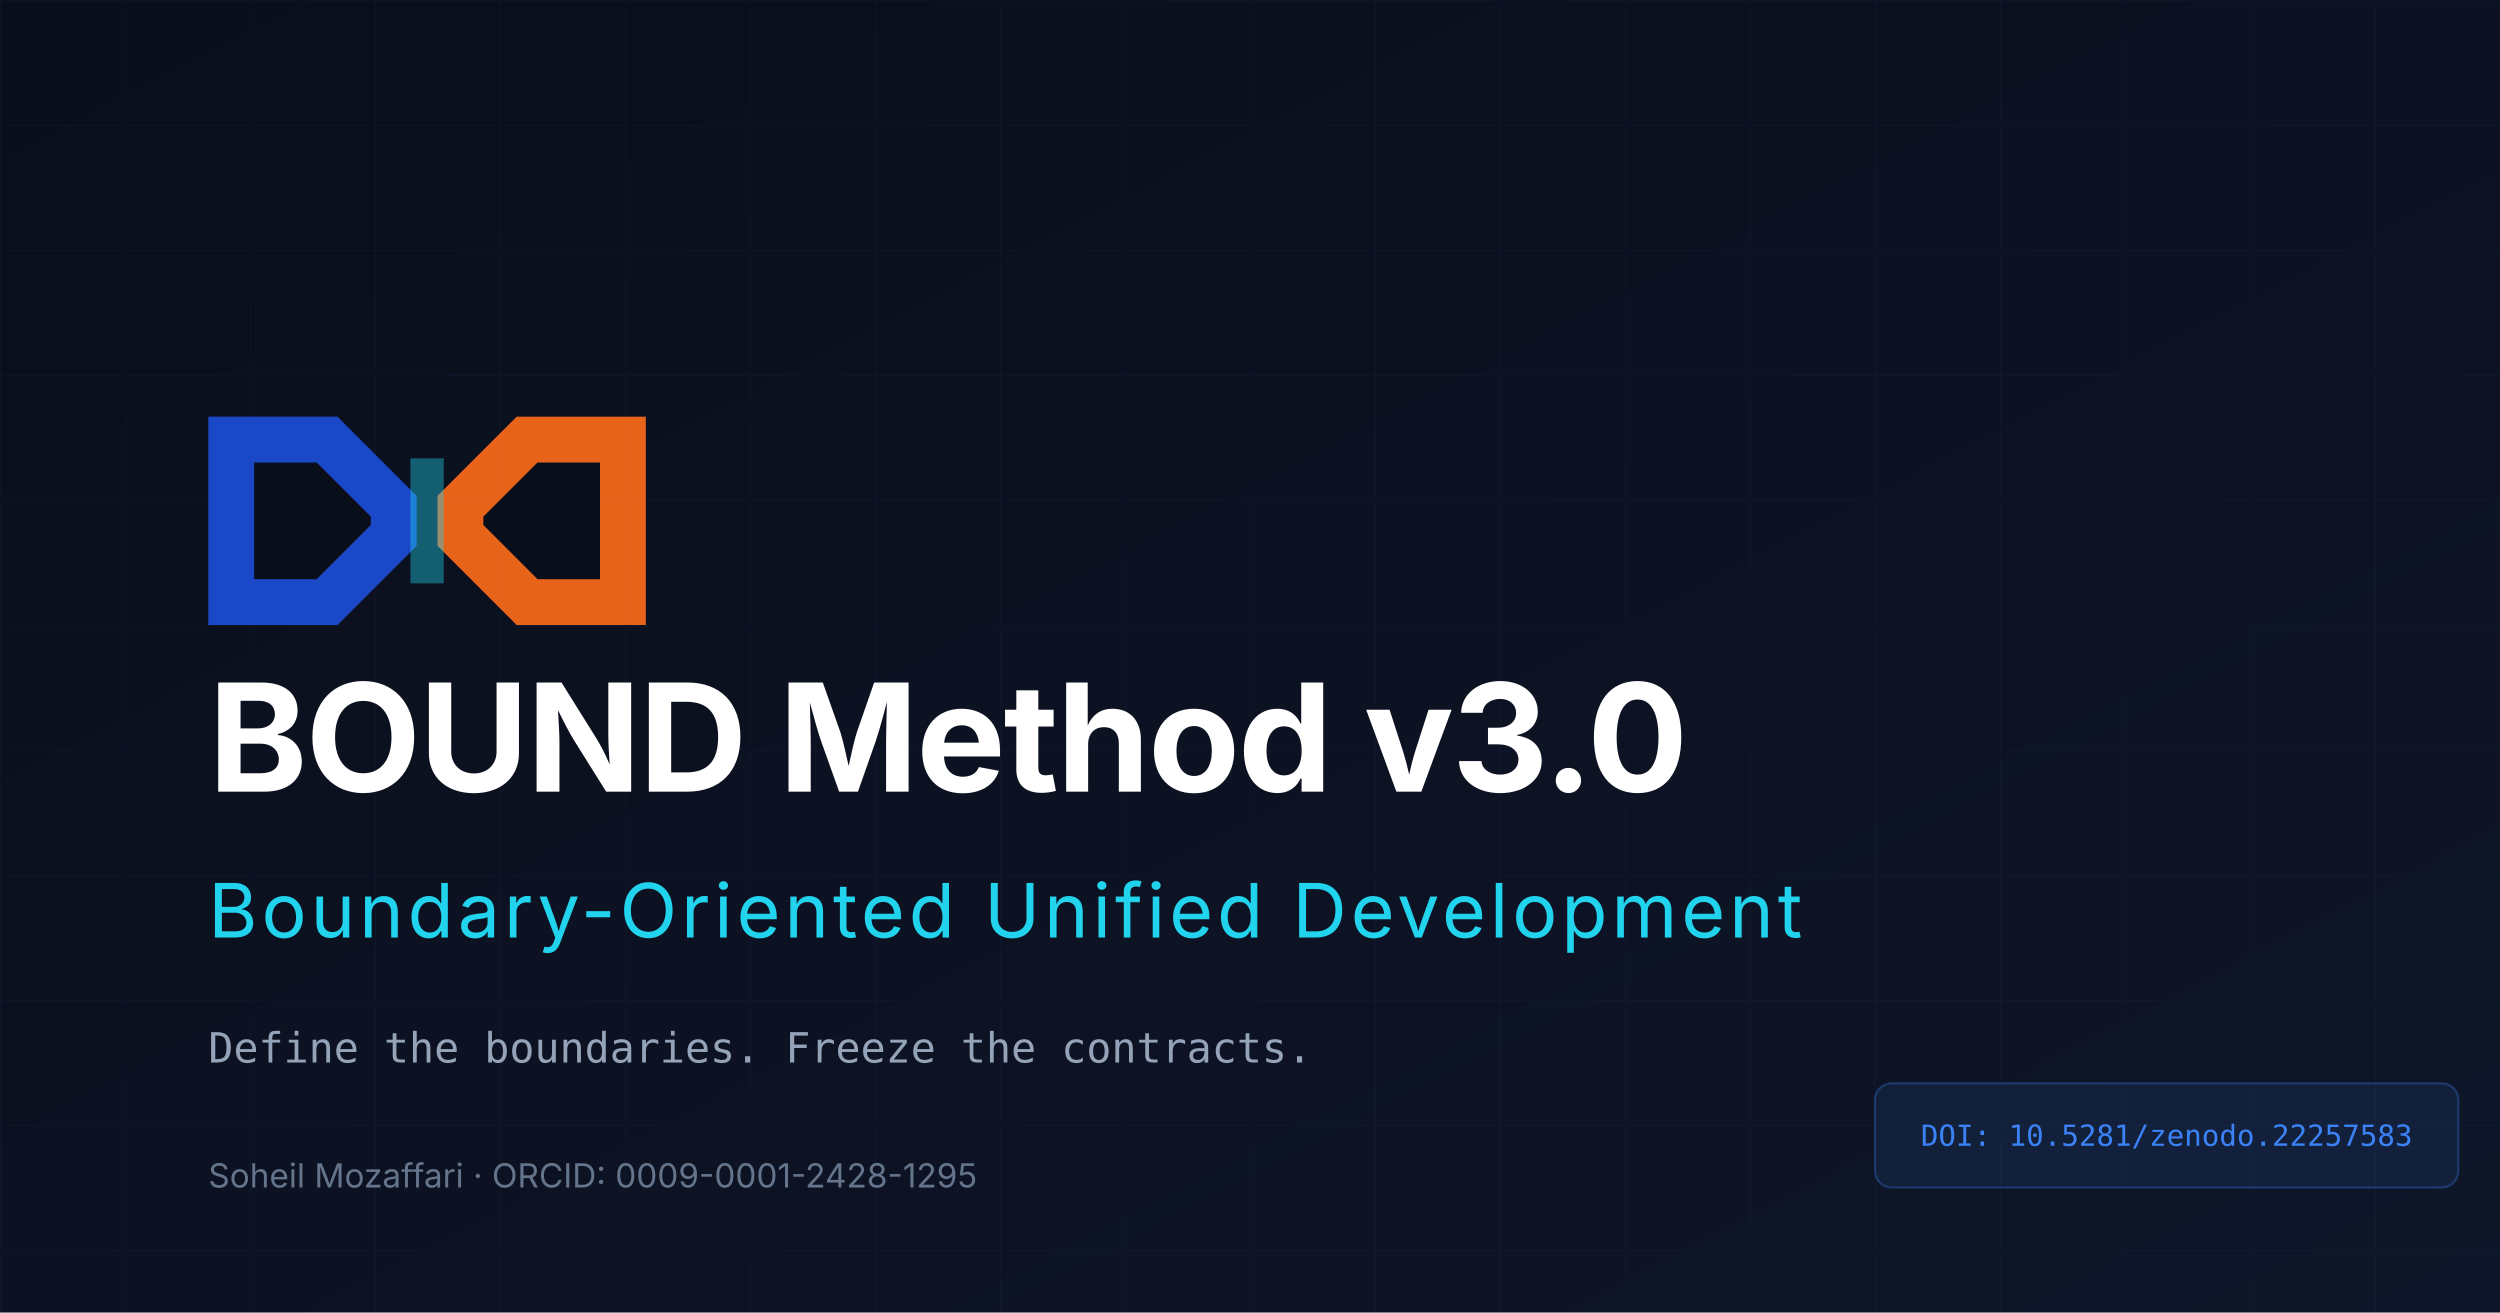
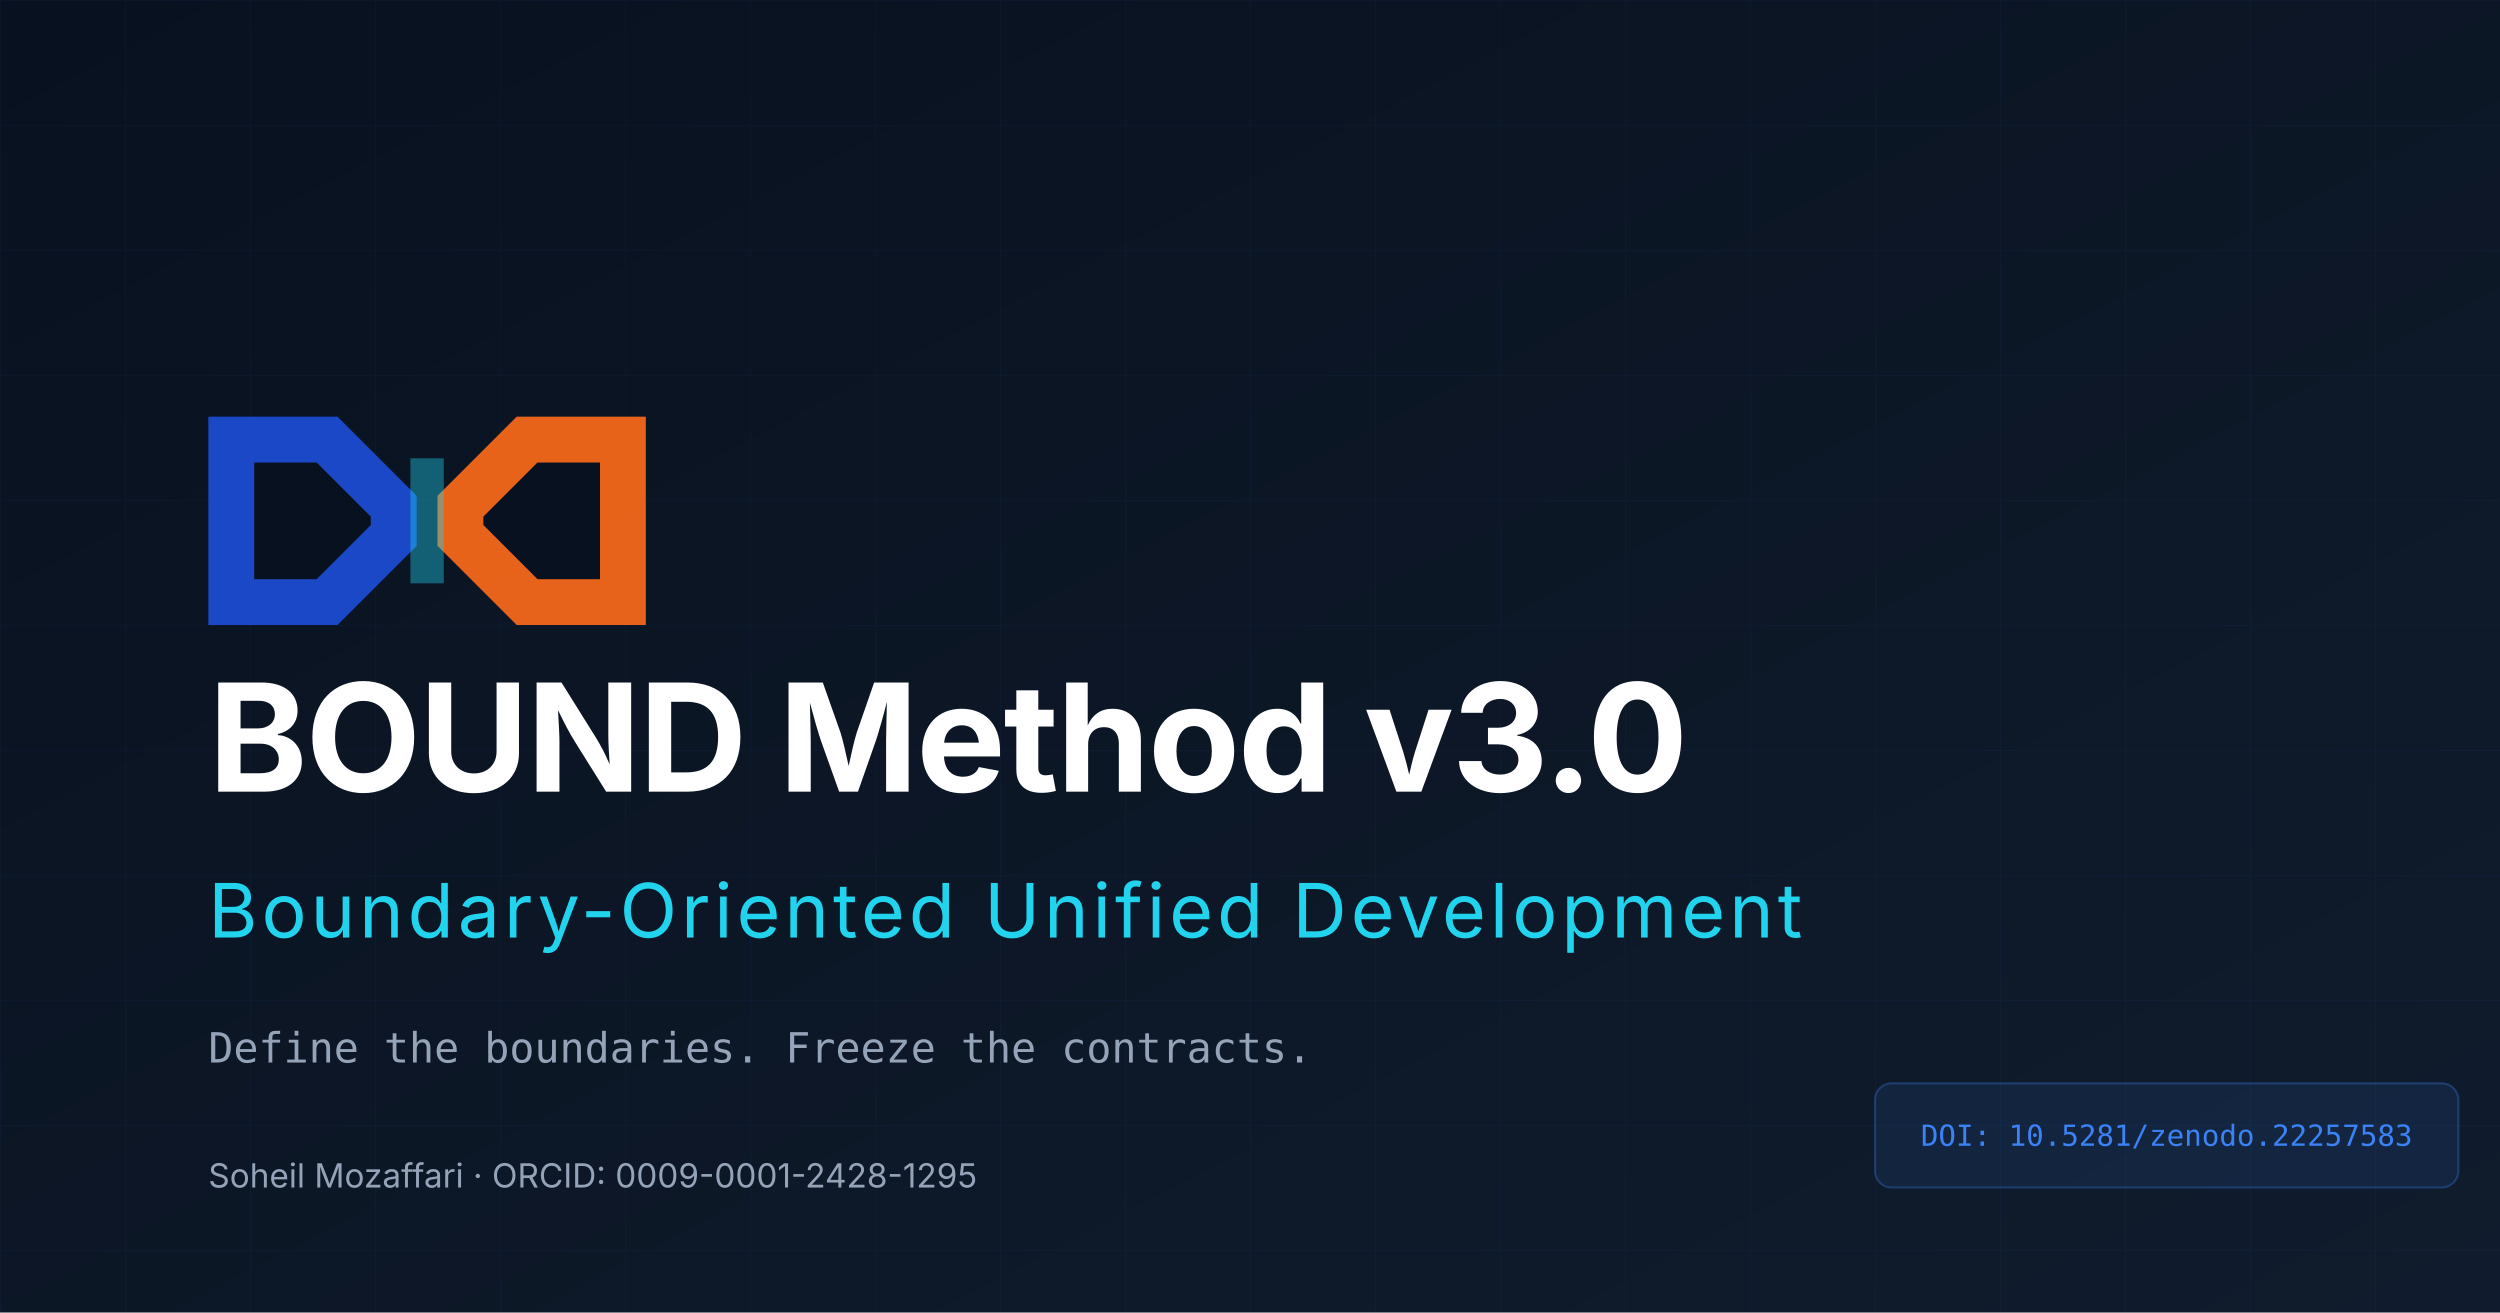
<svg xmlns="http://www.w3.org/2000/svg" width="1200" height="630" viewBox="0 0 1200 630">
  <defs>
    <linearGradient id="bgGrad" x1="0%" y1="0%" x2="100%" y2="100%">
-       <stop offset="0%" style="stop-color:#0a0e1a" />
-       <stop offset="100%" style="stop-color:#0f1629" />
+       <stop offset="0%" style="stop-color:#08111F" />
+       <stop offset="100%" style="stop-color:#101C2D" />
    </linearGradient>
    <linearGradient id="accentGrad" x1="0%" y1="0%" x2="100%" y2="0%">
-       <stop offset="0%" style="stop-color:#3b82f6" />
-       <stop offset="100%" style="stop-color:#22d3ee" />
+       <stop offset="0%" style="stop-color:#3B82F6" />
+       <stop offset="100%" style="stop-color:#22D3EE" />
    </linearGradient>
  </defs>
  <rect width="1200" height="630" fill="url(#bgGrad)" />
  <pattern id="grid" width="60" height="60" patternUnits="userSpaceOnUse">
    <path d="M 60 0 L 0 0 0 60" fill="none" stroke="rgba(59,130,246,0.05)" stroke-width="1" />
  </pattern>
  <rect width="1200" height="630" fill="url(#grid)" />
  <g transform="translate(100, 200)">
    <path d="M0 0h62l38 38v24L62 100H0V0z" fill="#1d4ed8" opacity="0.9" />
-     <path d="M22 22v56h30l26-26v-4L52 22H22z" fill="#0a0e1a" />
+     <path d="M22 22v56h30l26-26v-4L52 22H22z" fill="#08111F" />
    <path d="M210 0h-62l-38 38v24l38 38h62V0z" fill="#ff6b1a" opacity="0.9" />
-     <path d="M188 22v56h-30l-26-26v-4l26-26h30z" fill="#0a0e1a" />
+     <path d="M188 22v56h-30l-26-26v-4l26-26h30z" fill="#08111F" />
    <rect x="97" y="20" width="16" height="60" fill="rgba(34,211,238,0.4)" />
  </g>
  <text x="100" y="380" font-family="'Inter', -apple-system, BlinkMacSystemFont, 'Segoe UI', sans-serif" font-size="72" font-weight="700" fill="#ffffff" letter-spacing="-1">BOUND Method v3.0</text>
-   <text x="100" y="450" font-family="'Inter', -apple-system, BlinkMacSystemFont, 'Segoe UI', sans-serif" font-size="36" font-weight="400" fill="#22d3ee" letter-spacing="2">Boundary-Oriented Unified Development</text>
-   <text x="100" y="510" font-family="'JetBrains Mono', monospace" font-size="20" fill="#94a3b8">Define the boundaries. Freeze the contracts.</text>
-   <text x="100" y="570" font-family="'Inter', sans-serif" font-size="16" fill="#64748b">Soheil Mozaffari · ORCID: 0009-0001-2428-1295</text>
+   <text x="100" y="450" font-family="'Inter', -apple-system, BlinkMacSystemFont, 'Segoe UI', sans-serif" font-size="36" font-weight="400" fill="#22D3EE" letter-spacing="2">Boundary-Oriented Unified Development</text>
+   <text x="100" y="510" font-family="'JetBrains Mono', monospace" font-size="20" fill="#94A3B8">Define the boundaries. Freeze the contracts.</text>
+   <text x="100" y="570" font-family="'Inter', sans-serif" font-size="16" fill="#94A3B8">Soheil Mozaffari · ORCID: 0009-0001-2428-1295</text>
  <g transform="translate(900, 520)">
    <rect x="0" y="0" width="280" height="50" rx="8" fill="rgba(59,130,246,0.1)" stroke="rgba(59,130,246,0.3)" stroke-width="1" />
-     <text x="140" y="30" font-family="'JetBrains Mono', monospace" font-size="14" fill="#3b82f6" text-anchor="middle">DOI: 10.5281/zenodo.22257583</text>
+     <text x="140" y="30" font-family="'JetBrains Mono', monospace" font-size="14" fill="#3B82F6" text-anchor="middle">DOI: 10.5281/zenodo.22257583</text>
  </g>
</svg>
